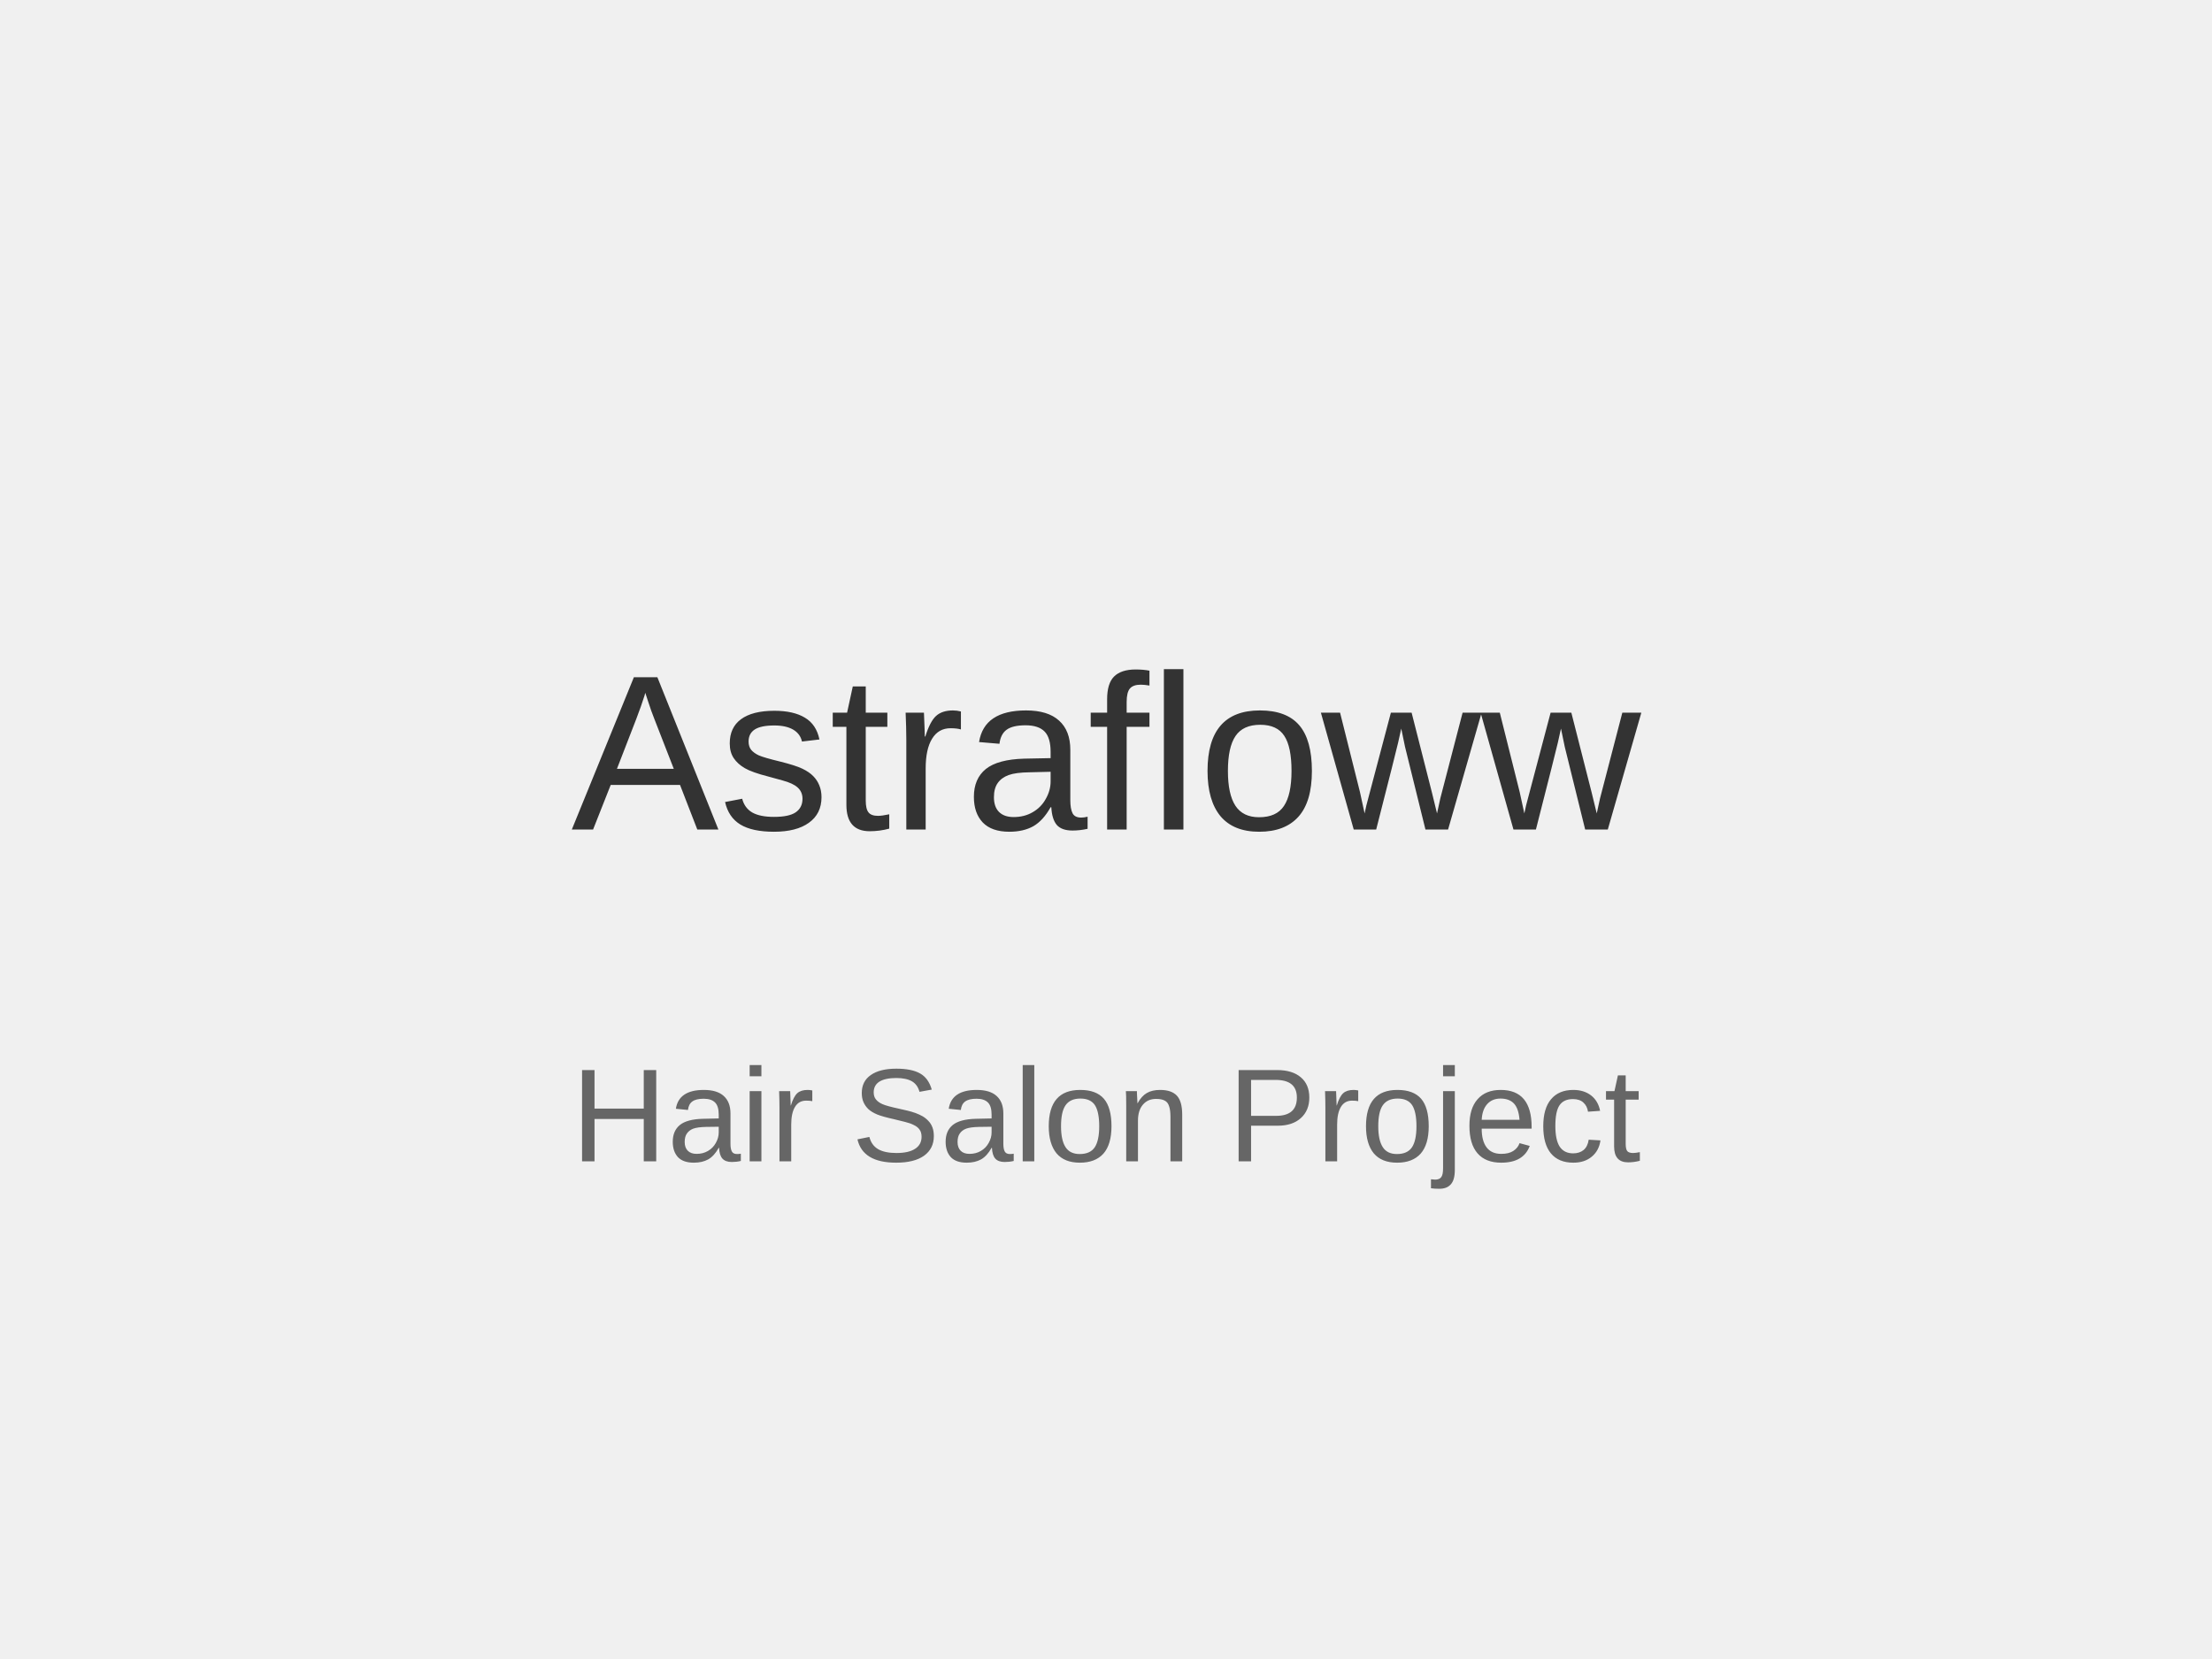
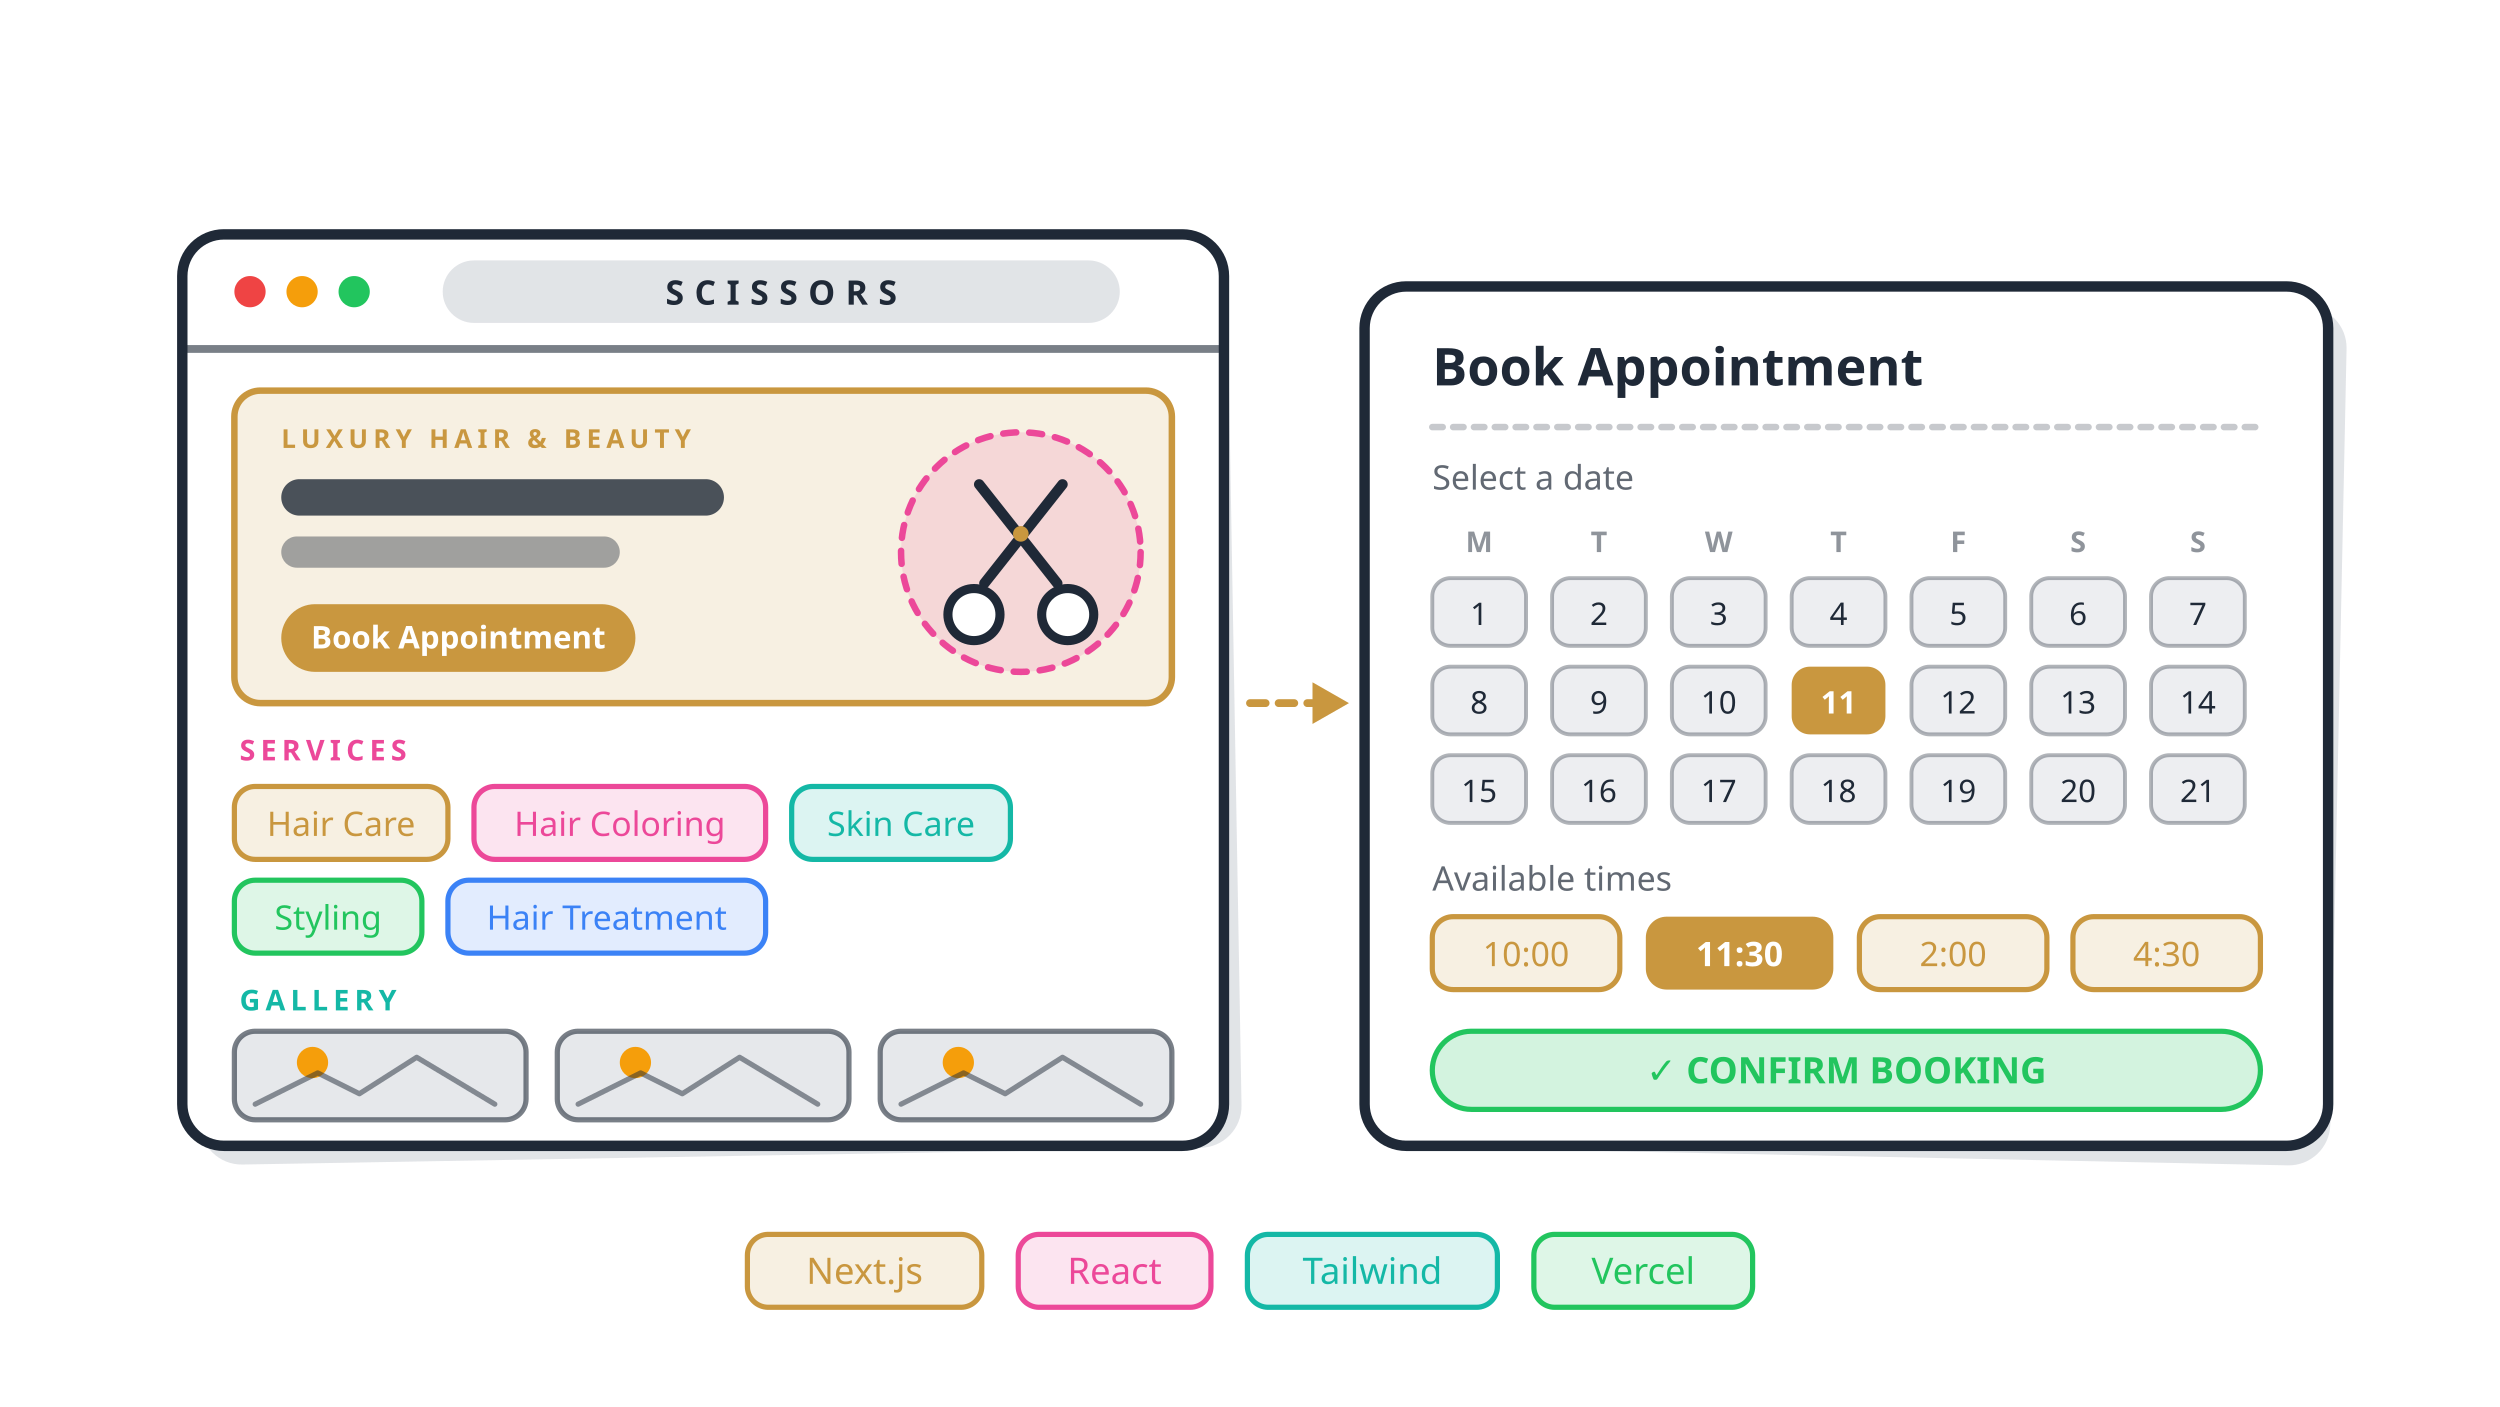
- <svg xmlns="http://www.w3.org/2000/svg" width="100%" height="100%" viewBox="0 0 200 150">
-   <rect width="100%" height="100%" fill="#F0F0F0" />
-   <text x="50%" y="50%" font-family="Arial, sans-serif" font-size="20" fill="#333" text-anchor="middle" alignment-baseline="middle">Astrafloww</text>
-   <text x="50%" y="70%" font-family="Arial, sans-serif" font-size="12" fill="#666" text-anchor="middle" alignment-baseline="middle">Hair Salon Project</text>
+ <svg xmlns="http://www.w3.org/2000/svg" viewBox="0 0 960 540">
+   <g stroke-linecap="round" stroke-linejoin="round">
+     <rect x="74" y="94" width="400" height="350" rx="16" fill="var(--color-neutral, #9ca3af)" opacity="0.3" transform="rotate(-1 274 269)" />
+     <rect x="70" y="90" width="400" height="350" rx="16" fill="var(--color-base-100, #ffffff)" stroke="var(--color-base-content, #1f2937)" stroke-width="4" />
+     <path d="M70 134 H470" stroke="var(--color-base-content, #1f2937)" stroke-width="3" opacity="0.6" />
+     <circle cx="96" cy="112" r="6" fill="var(--color-error, #ef4444)" />
+     <circle cx="116" cy="112" r="6" fill="var(--color-warning, #f59e0b)" />
+     <circle cx="136" cy="112" r="6" fill="var(--color-success, #22c55e)" />
+     <rect x="170" y="100" width="260" height="24" rx="12" fill="var(--color-neutral, #9ca3af)" opacity="0.3" />
+     <text x="300" y="117" font-family="Excalifont, sans-serif" font-size="13" font-weight="bold" fill="var(--color-base-content, #1f2937)" text-anchor="middle" letter-spacing="4">SCISSORS</text>
+     <rect x="90" y="150" width="360" height="120" rx="10" fill="var(--color-primary, #c9973f)" opacity="0.15" />
+     <rect x="90" y="150" width="360" height="120" rx="10" fill="none" stroke="var(--color-primary, #c9973f)" stroke-width="2.5" />
+     <text x="108" y="172" font-family="Excalifont, sans-serif" font-size="10" font-weight="bold" fill="var(--color-primary, #c9973f)" letter-spacing="2">LUXURY HAIR &amp; BEAUTY</text>
+     <rect x="108" y="184" width="170" height="14" rx="7" fill="var(--color-base-content, #1f2937)" opacity="0.8" />
+     <rect x="108" y="206" width="130" height="12" rx="6" fill="var(--color-base-content, #1f2937)" opacity="0.4" />
+     <rect x="108" y="232" width="136" height="26" rx="13" fill="var(--color-primary, #c9973f)" />
+     <text x="176" y="249" font-family="Excalifont, sans-serif" font-size="12" font-weight="bold" fill="var(--color-primary-content, #ffffff)" text-anchor="middle">Book Appointment</text>
+     <circle cx="392" cy="212" r="46" fill="var(--color-secondary, #ec4899)" opacity="0.15" />
+     <circle cx="392" cy="212" r="46" fill="none" stroke="var(--color-secondary, #ec4899)" stroke-width="2.5" stroke-dasharray="5 5" />
+     <path d="M378 224 L408 186 M406 224 L376 186" stroke="var(--color-base-content, #1f2937)" stroke-width="4" fill="none" />
+     <circle cx="374" cy="236" r="10" fill="var(--color-base-100, #ffffff)" stroke="var(--color-base-content, #1f2937)" stroke-width="3.5" />
+     <circle cx="410" cy="236" r="10" fill="var(--color-base-100, #ffffff)" stroke="var(--color-base-content, #1f2937)" stroke-width="3.5" />
+     <circle cx="392" cy="205" r="3" fill="var(--color-primary, #c9973f)" />
+     <text x="92" y="292" font-family="Excalifont, sans-serif" font-size="11" font-weight="bold" fill="var(--color-secondary, #ec4899)" letter-spacing="2">SERVICES</text>
+     <rect x="90" y="302" width="82" height="28" rx="8" fill="var(--color-primary, #c9973f)" opacity="0.15" />
+     <rect x="90" y="302" width="82" height="28" rx="8" fill="none" stroke="var(--color-primary, #c9973f)" stroke-width="2" />
+     <text x="131.0" y="321" font-family="Excalifont, sans-serif" font-size="13" fill="var(--color-primary, #c9973f)" text-anchor="middle">Hair Care</text>
+     <rect x="182" y="302" width="112" height="28" rx="8" fill="var(--color-secondary, #ec4899)" opacity="0.15" />
+     <rect x="182" y="302" width="112" height="28" rx="8" fill="none" stroke="var(--color-secondary, #ec4899)" stroke-width="2" />
+     <text x="238.0" y="321" font-family="Excalifont, sans-serif" font-size="13" fill="var(--color-secondary, #ec4899)" text-anchor="middle">Hair Coloring</text>
+     <rect x="304" y="302" width="84" height="28" rx="8" fill="var(--color-accent, #14b8a6)" opacity="0.15" />
+     <rect x="304" y="302" width="84" height="28" rx="8" fill="none" stroke="var(--color-accent, #14b8a6)" stroke-width="2" />
+     <text x="346.0" y="321" font-family="Excalifont, sans-serif" font-size="13" fill="var(--color-accent, #14b8a6)" text-anchor="middle">Skin Care</text>
+     <rect x="90" y="338" width="72" height="28" rx="8" fill="var(--color-success, #22c55e)" opacity="0.15" />
+     <rect x="90" y="338" width="72" height="28" rx="8" fill="none" stroke="var(--color-success, #22c55e)" stroke-width="2" />
+     <text x="126.0" y="357" font-family="Excalifont, sans-serif" font-size="13" fill="var(--color-success, #22c55e)" text-anchor="middle">Styling</text>
+     <rect x="172" y="338" width="122" height="28" rx="8" fill="var(--color-info, #3b82f6)" opacity="0.15" />
+     <rect x="172" y="338" width="122" height="28" rx="8" fill="none" stroke="var(--color-info, #3b82f6)" stroke-width="2" />
+     <text x="233.0" y="357" font-family="Excalifont, sans-serif" font-size="13" fill="var(--color-info, #3b82f6)" text-anchor="middle">Hair Treatment</text>
+     <text x="92" y="388" font-family="Excalifont, sans-serif" font-size="11" font-weight="bold" fill="var(--color-accent, #14b8a6)" letter-spacing="2">GALLERY</text>
+     <rect x="90" y="396" width="112" height="34" rx="8" fill="var(--color-neutral, #9ca3af)" opacity="0.25" />
+     <rect x="90" y="396" width="112" height="34" rx="8" fill="none" stroke="var(--color-base-content, #1f2937)" stroke-width="2" opacity="0.6" />
+     <circle cx="120" cy="408" r="6" fill="var(--color-warning, #f59e0b)" />
+     <path d="M98 424 l24 -12 l16 8 l22 -14 l30 18" stroke="var(--color-base-content, #1f2937)" stroke-width="2" fill="none" opacity="0.5" />
+     <rect x="214" y="396" width="112" height="34" rx="8" fill="var(--color-neutral, #9ca3af)" opacity="0.25" />
+     <rect x="214" y="396" width="112" height="34" rx="8" fill="none" stroke="var(--color-base-content, #1f2937)" stroke-width="2" opacity="0.6" />
+     <circle cx="244" cy="408" r="6" fill="var(--color-warning, #f59e0b)" />
+     <path d="M222 424 l24 -12 l16 8 l22 -14 l30 18" stroke="var(--color-base-content, #1f2937)" stroke-width="2" fill="none" opacity="0.5" />
+     <rect x="338" y="396" width="112" height="34" rx="8" fill="var(--color-neutral, #9ca3af)" opacity="0.25" />
+     <rect x="338" y="396" width="112" height="34" rx="8" fill="none" stroke="var(--color-base-content, #1f2937)" stroke-width="2" opacity="0.6" />
+     <circle cx="368" cy="408" r="6" fill="var(--color-warning, #f59e0b)" />
+     <path d="M346 424 l24 -12 l16 8 l22 -14 l30 18" stroke="var(--color-base-content, #1f2937)" stroke-width="2" fill="none" opacity="0.5" />
+   </g>
+   <g stroke-linecap="round" stroke-linejoin="round">
+     <path d="M480 270 H504" stroke="var(--color-primary, #c9973f)" stroke-width="3" stroke-dasharray="6 5" fill="none" />
+     <polygon points="504,262 518,270 504,278" fill="var(--color-primary, #c9973f)" />
+   </g>
+   <g stroke-linecap="round" stroke-linejoin="round">
+     <rect x="528" y="114" width="370" height="330" rx="16" fill="var(--color-neutral, #9ca3af)" opacity="0.3" transform="rotate(1.2 713 279)" />
+     <rect x="524" y="110" width="370" height="330" rx="16" fill="var(--color-base-100, #ffffff)" stroke="var(--color-base-content, #1f2937)" stroke-width="4" />
+     <text x="550" y="148" font-family="Excalifont, sans-serif" font-size="20" font-weight="bold" fill="var(--color-base-content, #1f2937)">Book Appointment</text>
+     <path d="M550 164 h318" stroke="var(--color-base-content, #1f2937)" stroke-width="2.5" opacity="0.25" stroke-dasharray="4 4" />
+     <text x="550" y="188" font-family="Excalifont, sans-serif" font-size="13" fill="var(--color-base-content, #1f2937)" opacity="0.7">Select a date</text>
+     <text x="568" y="212" font-family="Excalifont, sans-serif" font-size="11" font-weight="bold" fill="var(--color-base-content, #1f2937)" opacity="0.5" text-anchor="middle">M</text>
+     <text x="614" y="212" font-family="Excalifont, sans-serif" font-size="11" font-weight="bold" fill="var(--color-base-content, #1f2937)" opacity="0.5" text-anchor="middle">T</text>
+     <text x="660" y="212" font-family="Excalifont, sans-serif" font-size="11" font-weight="bold" fill="var(--color-base-content, #1f2937)" opacity="0.5" text-anchor="middle">W</text>
+     <text x="706" y="212" font-family="Excalifont, sans-serif" font-size="11" font-weight="bold" fill="var(--color-base-content, #1f2937)" opacity="0.5" text-anchor="middle">T</text>
+     <text x="752" y="212" font-family="Excalifont, sans-serif" font-size="11" font-weight="bold" fill="var(--color-base-content, #1f2937)" opacity="0.5" text-anchor="middle">F</text>
+     <text x="798" y="212" font-family="Excalifont, sans-serif" font-size="11" font-weight="bold" fill="var(--color-base-content, #1f2937)" opacity="0.5" text-anchor="middle">S</text>
+     <text x="844" y="212" font-family="Excalifont, sans-serif" font-size="11" font-weight="bold" fill="var(--color-base-content, #1f2937)" opacity="0.5" text-anchor="middle">S</text>
+     <rect x="550" y="222" width="36" height="26" rx="7" fill="var(--color-neutral, #9ca3af)" opacity="0.18" />
+     <rect x="550" y="222" width="36" height="26" rx="7" fill="none" stroke="var(--color-base-content, #1f2937)" stroke-width="1.5" opacity="0.35" />
+     <text x="568" y="240" font-family="Excalifont, sans-serif" font-size="12" fill="var(--color-base-content, #1f2937)" text-anchor="middle">1</text>
+     <rect x="596" y="222" width="36" height="26" rx="7" fill="var(--color-neutral, #9ca3af)" opacity="0.18" />
+     <rect x="596" y="222" width="36" height="26" rx="7" fill="none" stroke="var(--color-base-content, #1f2937)" stroke-width="1.5" opacity="0.35" />
+     <text x="614" y="240" font-family="Excalifont, sans-serif" font-size="12" fill="var(--color-base-content, #1f2937)" text-anchor="middle">2</text>
+     <rect x="642" y="222" width="36" height="26" rx="7" fill="var(--color-neutral, #9ca3af)" opacity="0.18" />
+     <rect x="642" y="222" width="36" height="26" rx="7" fill="none" stroke="var(--color-base-content, #1f2937)" stroke-width="1.5" opacity="0.35" />
+     <text x="660" y="240" font-family="Excalifont, sans-serif" font-size="12" fill="var(--color-base-content, #1f2937)" text-anchor="middle">3</text>
+     <rect x="688" y="222" width="36" height="26" rx="7" fill="var(--color-neutral, #9ca3af)" opacity="0.18" />
+     <rect x="688" y="222" width="36" height="26" rx="7" fill="none" stroke="var(--color-base-content, #1f2937)" stroke-width="1.5" opacity="0.35" />
+     <text x="706" y="240" font-family="Excalifont, sans-serif" font-size="12" fill="var(--color-base-content, #1f2937)" text-anchor="middle">4</text>
+     <rect x="734" y="222" width="36" height="26" rx="7" fill="var(--color-neutral, #9ca3af)" opacity="0.18" />
+     <rect x="734" y="222" width="36" height="26" rx="7" fill="none" stroke="var(--color-base-content, #1f2937)" stroke-width="1.5" opacity="0.35" />
+     <text x="752" y="240" font-family="Excalifont, sans-serif" font-size="12" fill="var(--color-base-content, #1f2937)" text-anchor="middle">5</text>
+     <rect x="780" y="222" width="36" height="26" rx="7" fill="var(--color-neutral, #9ca3af)" opacity="0.18" />
+     <rect x="780" y="222" width="36" height="26" rx="7" fill="none" stroke="var(--color-base-content, #1f2937)" stroke-width="1.5" opacity="0.35" />
+     <text x="798" y="240" font-family="Excalifont, sans-serif" font-size="12" fill="var(--color-base-content, #1f2937)" text-anchor="middle">6</text>
+     <rect x="826" y="222" width="36" height="26" rx="7" fill="var(--color-neutral, #9ca3af)" opacity="0.18" />
+     <rect x="826" y="222" width="36" height="26" rx="7" fill="none" stroke="var(--color-base-content, #1f2937)" stroke-width="1.5" opacity="0.35" />
+     <text x="844" y="240" font-family="Excalifont, sans-serif" font-size="12" fill="var(--color-base-content, #1f2937)" text-anchor="middle">7</text>
+     <rect x="550" y="256" width="36" height="26" rx="7" fill="var(--color-neutral, #9ca3af)" opacity="0.18" />
+     <rect x="550" y="256" width="36" height="26" rx="7" fill="none" stroke="var(--color-base-content, #1f2937)" stroke-width="1.5" opacity="0.35" />
+     <text x="568" y="274" font-family="Excalifont, sans-serif" font-size="12" fill="var(--color-base-content, #1f2937)" text-anchor="middle">8</text>
+     <rect x="596" y="256" width="36" height="26" rx="7" fill="var(--color-neutral, #9ca3af)" opacity="0.18" />
+     <rect x="596" y="256" width="36" height="26" rx="7" fill="none" stroke="var(--color-base-content, #1f2937)" stroke-width="1.5" opacity="0.35" />
+     <text x="614" y="274" font-family="Excalifont, sans-serif" font-size="12" fill="var(--color-base-content, #1f2937)" text-anchor="middle">9</text>
+     <rect x="642" y="256" width="36" height="26" rx="7" fill="var(--color-neutral, #9ca3af)" opacity="0.18" />
+     <rect x="642" y="256" width="36" height="26" rx="7" fill="none" stroke="var(--color-base-content, #1f2937)" stroke-width="1.5" opacity="0.35" />
+     <text x="660" y="274" font-family="Excalifont, sans-serif" font-size="12" fill="var(--color-base-content, #1f2937)" text-anchor="middle">10</text>
+     <rect x="688" y="256" width="36" height="26" rx="7" fill="var(--color-primary, #c9973f)" opacity="1" />
+     <text x="706" y="274" font-family="Excalifont, sans-serif" font-size="12" font-weight="bold" fill="var(--color-primary-content, #ffffff)" text-anchor="middle">11</text>
+     <rect x="734" y="256" width="36" height="26" rx="7" fill="var(--color-neutral, #9ca3af)" opacity="0.18" />
+     <rect x="734" y="256" width="36" height="26" rx="7" fill="none" stroke="var(--color-base-content, #1f2937)" stroke-width="1.5" opacity="0.35" />
+     <text x="752" y="274" font-family="Excalifont, sans-serif" font-size="12" fill="var(--color-base-content, #1f2937)" text-anchor="middle">12</text>
+     <rect x="780" y="256" width="36" height="26" rx="7" fill="var(--color-neutral, #9ca3af)" opacity="0.18" />
+     <rect x="780" y="256" width="36" height="26" rx="7" fill="none" stroke="var(--color-base-content, #1f2937)" stroke-width="1.5" opacity="0.35" />
+     <text x="798" y="274" font-family="Excalifont, sans-serif" font-size="12" fill="var(--color-base-content, #1f2937)" text-anchor="middle">13</text>
+     <rect x="826" y="256" width="36" height="26" rx="7" fill="var(--color-neutral, #9ca3af)" opacity="0.18" />
+     <rect x="826" y="256" width="36" height="26" rx="7" fill="none" stroke="var(--color-base-content, #1f2937)" stroke-width="1.5" opacity="0.35" />
+     <text x="844" y="274" font-family="Excalifont, sans-serif" font-size="12" fill="var(--color-base-content, #1f2937)" text-anchor="middle">14</text>
+     <rect x="550" y="290" width="36" height="26" rx="7" fill="var(--color-neutral, #9ca3af)" opacity="0.18" />
+     <rect x="550" y="290" width="36" height="26" rx="7" fill="none" stroke="var(--color-base-content, #1f2937)" stroke-width="1.5" opacity="0.35" />
+     <text x="568" y="308" font-family="Excalifont, sans-serif" font-size="12" fill="var(--color-base-content, #1f2937)" text-anchor="middle">15</text>
+     <rect x="596" y="290" width="36" height="26" rx="7" fill="var(--color-neutral, #9ca3af)" opacity="0.18" />
+     <rect x="596" y="290" width="36" height="26" rx="7" fill="none" stroke="var(--color-base-content, #1f2937)" stroke-width="1.5" opacity="0.35" />
+     <text x="614" y="308" font-family="Excalifont, sans-serif" font-size="12" fill="var(--color-base-content, #1f2937)" text-anchor="middle">16</text>
+     <rect x="642" y="290" width="36" height="26" rx="7" fill="var(--color-neutral, #9ca3af)" opacity="0.18" />
+     <rect x="642" y="290" width="36" height="26" rx="7" fill="none" stroke="var(--color-base-content, #1f2937)" stroke-width="1.5" opacity="0.35" />
+     <text x="660" y="308" font-family="Excalifont, sans-serif" font-size="12" fill="var(--color-base-content, #1f2937)" text-anchor="middle">17</text>
+     <rect x="688" y="290" width="36" height="26" rx="7" fill="var(--color-neutral, #9ca3af)" opacity="0.18" />
+     <rect x="688" y="290" width="36" height="26" rx="7" fill="none" stroke="var(--color-base-content, #1f2937)" stroke-width="1.5" opacity="0.35" />
+     <text x="706" y="308" font-family="Excalifont, sans-serif" font-size="12" fill="var(--color-base-content, #1f2937)" text-anchor="middle">18</text>
+     <rect x="734" y="290" width="36" height="26" rx="7" fill="var(--color-neutral, #9ca3af)" opacity="0.18" />
+     <rect x="734" y="290" width="36" height="26" rx="7" fill="none" stroke="var(--color-base-content, #1f2937)" stroke-width="1.5" opacity="0.35" />
+     <text x="752" y="308" font-family="Excalifont, sans-serif" font-size="12" fill="var(--color-base-content, #1f2937)" text-anchor="middle">19</text>
+     <rect x="780" y="290" width="36" height="26" rx="7" fill="var(--color-neutral, #9ca3af)" opacity="0.18" />
+     <rect x="780" y="290" width="36" height="26" rx="7" fill="none" stroke="var(--color-base-content, #1f2937)" stroke-width="1.5" opacity="0.35" />
+     <text x="798" y="308" font-family="Excalifont, sans-serif" font-size="12" fill="var(--color-base-content, #1f2937)" text-anchor="middle">20</text>
+     <rect x="826" y="290" width="36" height="26" rx="7" fill="var(--color-neutral, #9ca3af)" opacity="0.18" />
+     <rect x="826" y="290" width="36" height="26" rx="7" fill="none" stroke="var(--color-base-content, #1f2937)" stroke-width="1.5" opacity="0.35" />
+     <text x="844" y="308" font-family="Excalifont, sans-serif" font-size="12" fill="var(--color-base-content, #1f2937)" text-anchor="middle">21</text>
+     <text x="550" y="342" font-family="Excalifont, sans-serif" font-size="13" fill="var(--color-base-content, #1f2937)" opacity="0.7">Available times</text>
+     <rect x="550" y="352" width="72" height="28" rx="8" fill="var(--color-primary, #c9973f)" opacity="0.15" />
+     <rect x="550" y="352" width="72" height="28" rx="8" fill="none" stroke="var(--color-primary, #c9973f)" stroke-width="2" />
+     <text x="586" y="371" font-family="Excalifont, sans-serif" font-size="13" fill="var(--color-primary, #c9973f)" text-anchor="middle">10:00</text>
+     <rect x="632" y="352" width="72" height="28" rx="8" fill="var(--color-primary, #c9973f)" />
+     <text x="668" y="371" font-family="Excalifont, sans-serif" font-size="13" font-weight="bold" fill="var(--color-primary-content, #ffffff)" text-anchor="middle">11:30</text>
+     <rect x="714" y="352" width="72" height="28" rx="8" fill="var(--color-primary, #c9973f)" opacity="0.15" />
+     <rect x="714" y="352" width="72" height="28" rx="8" fill="none" stroke="var(--color-primary, #c9973f)" stroke-width="2" />
+     <text x="750" y="371" font-family="Excalifont, sans-serif" font-size="13" fill="var(--color-primary, #c9973f)" text-anchor="middle">2:00</text>
+     <rect x="796" y="352" width="72" height="28" rx="8" fill="var(--color-primary, #c9973f)" opacity="0.15" />
+     <rect x="796" y="352" width="72" height="28" rx="8" fill="none" stroke="var(--color-primary, #c9973f)" stroke-width="2" />
+     <text x="832" y="371" font-family="Excalifont, sans-serif" font-size="13" fill="var(--color-primary, #c9973f)" text-anchor="middle">4:30</text>
+     <rect x="550" y="396" width="318" height="30" rx="15" fill="var(--color-success, #22c55e)" opacity="0.2" />
+     <rect x="550" y="396" width="318" height="30" rx="15" fill="none" stroke="var(--color-success, #22c55e)" stroke-width="2" />
+     <text x="709" y="416" font-family="Excalifont, sans-serif" font-size="14" font-weight="bold" fill="var(--color-success, #22c55e)" text-anchor="middle">✓ CONFIRM BOOKING</text>
+   </g>
+   <g stroke-linecap="round" stroke-linejoin="round" font-family="Excalifont, sans-serif" font-size="14" text-anchor="middle">
+     <rect x="287" y="474" width="90" height="28" rx="8" fill="var(--color-primary, #c9973f)" opacity="0.15" />
+     <rect x="287" y="474" width="90" height="28" rx="8" fill="none" stroke="var(--color-primary, #c9973f)" stroke-width="2" />
+     <text x="332.0" y="493" fill="var(--color-primary, #c9973f)">Next.js</text>
+     <rect x="391" y="474" width="74" height="28" rx="8" fill="var(--color-secondary, #ec4899)" opacity="0.15" />
+     <rect x="391" y="474" width="74" height="28" rx="8" fill="none" stroke="var(--color-secondary, #ec4899)" stroke-width="2" />
+     <text x="428.0" y="493" fill="var(--color-secondary, #ec4899)">React</text>
+     <rect x="479" y="474" width="96" height="28" rx="8" fill="var(--color-accent, #14b8a6)" opacity="0.15" />
+     <rect x="479" y="474" width="96" height="28" rx="8" fill="none" stroke="var(--color-accent, #14b8a6)" stroke-width="2" />
+     <text x="527.0" y="493" fill="var(--color-accent, #14b8a6)">Tailwind</text>
+     <rect x="589" y="474" width="84" height="28" rx="8" fill="var(--color-success, #22c55e)" opacity="0.15" />
+     <rect x="589" y="474" width="84" height="28" rx="8" fill="none" stroke="var(--color-success, #22c55e)" stroke-width="2" />
+     <text x="631.0" y="493" fill="var(--color-success, #22c55e)">Vercel</text>
+   </g>
</svg>
